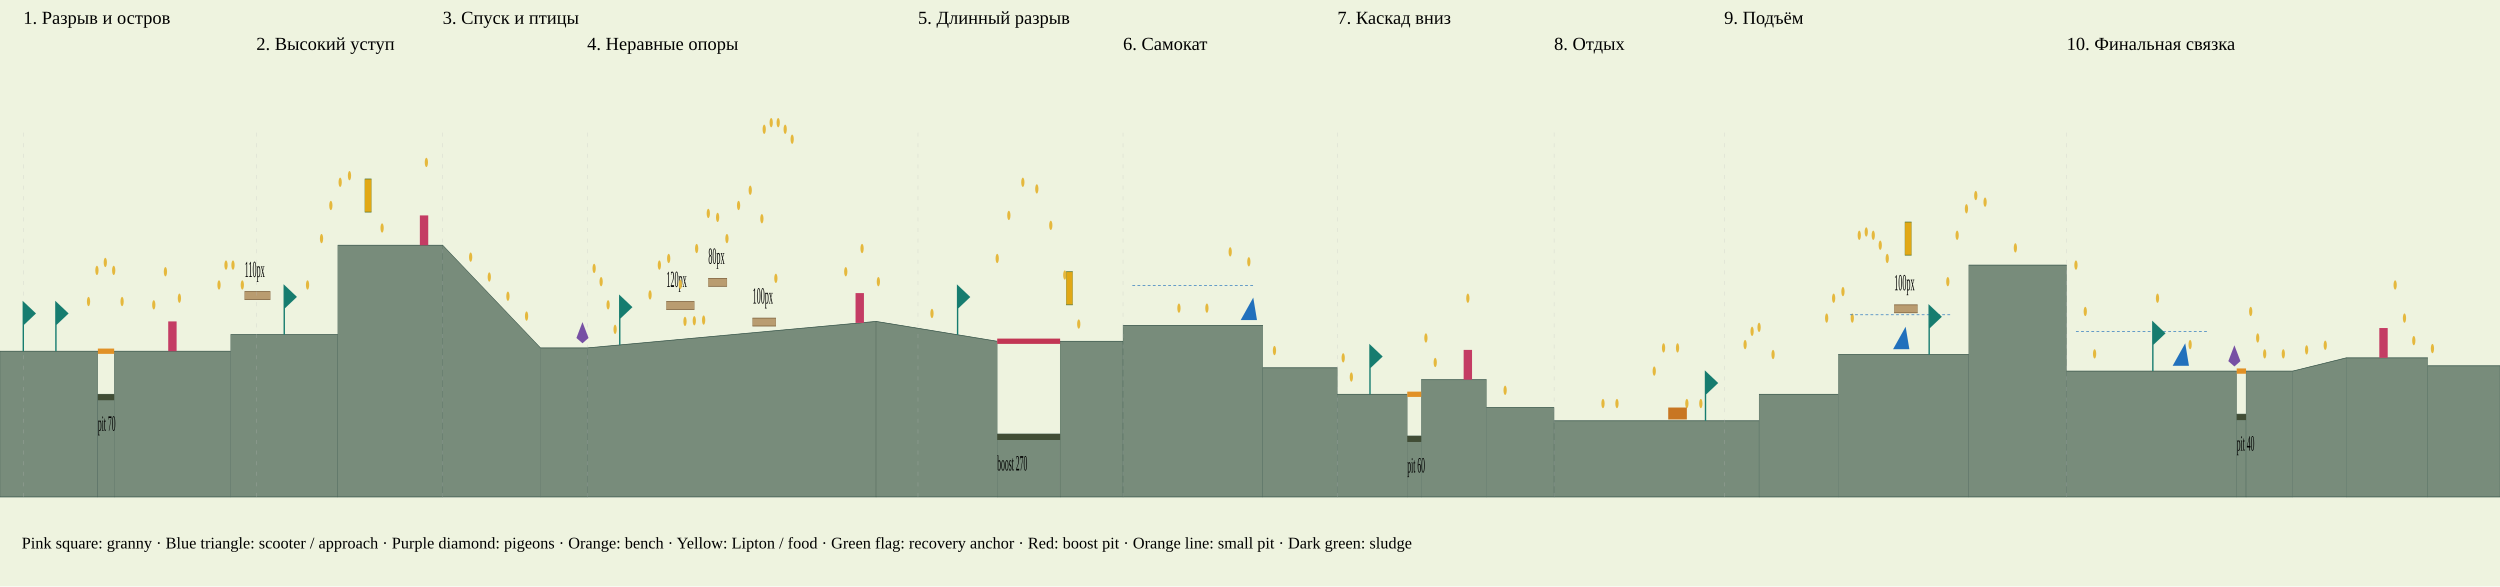
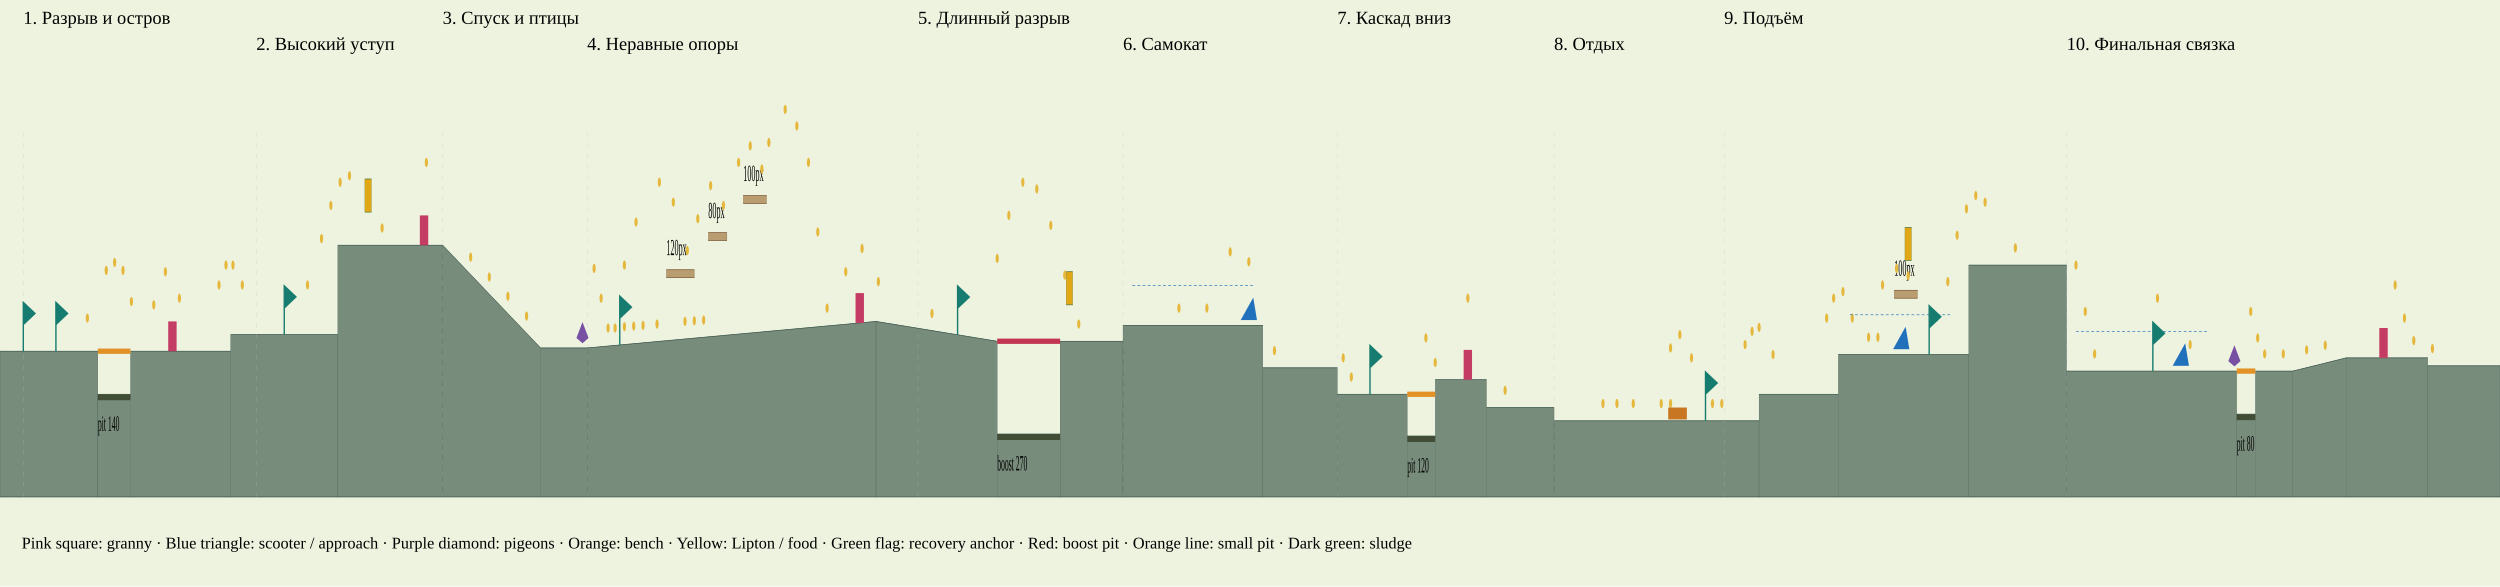
<svg xmlns="http://www.w3.org/2000/svg" width="2302" height="540" viewBox="0 0 2302 540">
  <rect width="100%" height="100%" fill="#eef3df" />
  <g transform="translate(0 55) scale(0.2145387 .61)">
    <path d="M0,440L420,440V660H0Z" fill="#788c7b" stroke="#29483e" />
-     <path d="M420,505L490,505V660H420Z" fill="#788c7b" stroke="#29483e" />
-     <path d="M490,440L990,440V660H490Z" fill="#788c7b" stroke="#29483e" />
+     <path d="M420,505L560,505V660H420Z" fill="#788c7b" stroke="#29483e" />
+     <path d="M560,440L990,440V660H560Z" fill="#788c7b" stroke="#29483e" />
    <path d="M990,415L1450,415V660H990Z" fill="#788c7b" stroke="#29483e" />
    <path d="M1450,280L1900,280V660H1450Z" fill="#788c7b" stroke="#29483e" />
    <path d="M1900,280L2320,435V660H1900Z" fill="#788c7b" stroke="#29483e" />
    <path d="M2320,435L2520,435V660H2320Z" fill="#788c7b" stroke="#29483e" />
    <path d="M2520,435L3760,395V660H2520Z" fill="#788c7b" stroke="#29483e" />
    <path d="M3760,395L4280,425V660H3760Z" fill="#788c7b" stroke="#29483e" />
    <path d="M4280,565L4550,565V660H4280Z" fill="#788c7b" stroke="#29483e" />
    <path d="M4550,425L4820,425V660H4550Z" fill="#788c7b" stroke="#29483e" />
    <path d="M4820,401L5420,401V660H4820Z" fill="#788c7b" stroke="#29483e" />
    <path d="M5420,465L5740,465V660H5420Z" fill="#788c7b" stroke="#29483e" />
    <path d="M5740,505L6040,505V660H5740Z" fill="#788c7b" stroke="#29483e" />
-     <path d="M6040,568L6100,568V660H6040Z" fill="#788c7b" stroke="#29483e" />
-     <path d="M6100,483L6380,483V660H6100Z" fill="#788c7b" stroke="#29483e" />
+     <path d="M6040,568L6160,568V660H6040Z" fill="#788c7b" stroke="#29483e" />
+     <path d="M6160,483L6380,483V660H6160Z" fill="#788c7b" stroke="#29483e" />
    <path d="M6380,525L6670,525V660H6380Z" fill="#788c7b" stroke="#29483e" />
    <path d="M6670,545L7550,545V660H6670Z" fill="#788c7b" stroke="#29483e" />
    <path d="M7550,505L7890,505V660H7550Z" fill="#788c7b" stroke="#29483e" />
    <path d="M7890,445L8450,445V660H7890Z" fill="#788c7b" stroke="#29483e" />
    <path d="M8450,310L8870,310V660H8450Z" fill="#788c7b" stroke="#29483e" />
    <path d="M8870,470L9600,470V660H8870Z" fill="#788c7b" stroke="#29483e" />
-     <path d="M9600,535L9640,535V660H9600Z" fill="#788c7b" stroke="#29483e" />
-     <path d="M9640,470L9840,470V660H9640Z" fill="#788c7b" stroke="#29483e" />
+     <path d="M9600,535L9680,535V660H9600Z" fill="#788c7b" stroke="#29483e" />
+     <path d="M9680,470L9840,470V660H9680Z" fill="#788c7b" stroke="#29483e" />
    <path d="M9840,470L10070,450V660H9840Z" fill="#788c7b" stroke="#29483e" />
    <path d="M10070,450L10420,450V660H10070Z" fill="#788c7b" stroke="#29483e" />
    <path d="M10420,462L10730,462V660H10420Z" fill="#788c7b" stroke="#29483e" />
-     <rect x="420" y="505" width="70" height="9" fill="#414d35" />
-     <path d="M420,440h70" stroke="#e19126" stroke-width="8" />
-     <text x="420" y="560" font-size="33">pit 70</text>
+     <rect x="420" y="505" width="140" height="9" fill="#414d35" />
+     <path d="M420,440h140" stroke="#e19126" stroke-width="8" />
+     <text x="420" y="560" font-size="33">pit 140</text>
    <rect x="4280" y="565" width="270" height="9" fill="#414d35" />
    <path d="M4280,424.942h270" stroke="#c23654" stroke-width="8" />
    <text x="4280" y="620" font-size="33">boost 270</text>
-     <rect x="6040" y="568" width="60" height="9" fill="#414d35" />
-     <path d="M6040,505h60" stroke="#e19126" stroke-width="8" />
-     <text x="6040" y="623" font-size="33">pit 60</text>
-     <rect x="9600" y="535" width="40" height="9" fill="#414d35" />
-     <path d="M9600,470h40" stroke="#e19126" stroke-width="8" />
-     <text x="9600" y="590" font-size="33">pit 40</text>
-     <rect x="2860" y="365" width="120" height="12" fill="#b99c70" stroke="#70512c" />
-     <text x="2860" y="343" font-size="35">120px</text>
-     <rect x="3040" y="330" width="80" height="12" fill="#b99c70" stroke="#70512c" />
-     <text x="3040" y="308" font-size="35">80px</text>
-     <rect x="3230" y="390" width="100" height="12" fill="#b99c70" stroke="#70512c" />
-     <text x="3230" y="368" font-size="35">100px</text>
-     <rect x="1050" y="350" width="110" height="12" fill="#b99c70" stroke="#70512c" />
-     <text x="1050" y="328" font-size="35">110px</text>
-     <rect x="8130" y="370" width="100" height="12" fill="#b99c70" stroke="#70512c" />
-     <text x="8130" y="348" font-size="35">100px</text>
+     <rect x="6040" y="568" width="120" height="9" fill="#414d35" />
+     <path d="M6040,505h120" stroke="#e19126" stroke-width="8" />
+     <text x="6040" y="623" font-size="33">pit 120</text>
+     <rect x="9600" y="535" width="80" height="9" fill="#414d35" />
+     <path d="M9600,470h80" stroke="#e19126" stroke-width="8" />
+     <text x="9600" y="590" font-size="33">pit 80</text>
+     <rect x="2860" y="317" width="120" height="12" fill="#b99c70" stroke="#70512c" />
+     <text x="2860" y="295" font-size="35">120px</text>
+     <rect x="3040" y="261" width="80" height="12" fill="#b99c70" stroke="#70512c" />
+     <text x="3040" y="239" font-size="35">80px</text>
+     <rect x="3190" y="205" width="100" height="12" fill="#b99c70" stroke="#70512c" />
+     <text x="3190" y="183" font-size="35">100px</text>
+     <rect x="8130" y="348" width="100" height="12" fill="#b99c70" stroke="#70512c" />
+     <text x="8130" y="326" font-size="35">100px</text>
    <path d="M100,110V660" stroke="#bbb" stroke-dasharray="6 10" />
    <path d="M1100,110V660" stroke="#bbb" stroke-dasharray="6 10" />
    <path d="M1900,110V660" stroke="#bbb" stroke-dasharray="6 10" />
    <path d="M2520,110V660" stroke="#bbb" stroke-dasharray="6 10" />
    <path d="M3940,110V660" stroke="#bbb" stroke-dasharray="6 10" />
    <path d="M4820,110V660" stroke="#bbb" stroke-dasharray="6 10" />
    <path d="M5740,110V660" stroke="#bbb" stroke-dasharray="6 10" />
    <path d="M6670,110V660" stroke="#bbb" stroke-dasharray="6 10" />
    <path d="M7400,110V660" stroke="#bbb" stroke-dasharray="6 10" />
    <path d="M8870,110V660" stroke="#bbb" stroke-dasharray="6 10" />
-     <circle cx="380" cy="365" r="7" fill="#e5b83d" />
-     <circle cx="416" cy="318" r="7" fill="#e5b83d" />
-     <circle cx="452" cy="306" r="7" fill="#e5b83d" />
-     <circle cx="488" cy="318" r="7" fill="#e5b83d" />
-     <circle cx="524" cy="365" r="7" fill="#e5b83d" />
+     <circle cx="375" cy="390" r="7" fill="#e5b83d" />
+     <circle cx="456" cy="318" r="7" fill="#e5b83d" />
+     <circle cx="492" cy="306" r="7" fill="#e5b83d" />
+     <circle cx="528" cy="318" r="7" fill="#e5b83d" />
+     <circle cx="564" cy="365" r="7" fill="#e5b83d" />
    <circle cx="660" cy="370" r="7" fill="#e5b83d" />
    <circle cx="710" cy="320" r="7" fill="#e5b83d" />
    <circle cx="770" cy="360" r="7" fill="#e5b83d" />
    <circle cx="940" cy="340" r="7" fill="#e5b83d" />
    <circle cx="970" cy="310" r="7" fill="#e5b83d" />
    <circle cx="1000" cy="310" r="7" fill="#e5b83d" />
    <circle cx="1040" cy="340" r="7" fill="#e5b83d" />
    <circle cx="1320" cy="340" r="7" fill="#e5b83d" />
    <circle cx="1380" cy="270" r="7" fill="#e5b83d" />
    <circle cx="1420" cy="220" r="7" fill="#e5b83d" />
    <circle cx="1460" cy="185" r="7" fill="#e5b83d" />
    <circle cx="1500" cy="175" r="7" fill="#e5b83d" />
    <circle cx="1580" cy="205" r="7" fill="#e5b83d" />
    <circle cx="1640" cy="254" r="7" fill="#e5b83d" />
    <circle cx="1830" cy="155" r="7" fill="#e5b83d" />
    <circle cx="2020" cy="298" r="7" fill="#e5b83d" />
    <circle cx="2100" cy="328" r="7" fill="#e5b83d" />
    <circle cx="2180" cy="357" r="7" fill="#e5b83d" />
    <circle cx="2260" cy="387" r="7" fill="#e5b83d" />
    <circle cx="2550" cy="315" r="7" fill="#e5b83d" />
-     <circle cx="2580" cy="335" r="7" fill="#e5b83d" />
-     <circle cx="2610" cy="370" r="7" fill="#e5b83d" />
-     <circle cx="2640" cy="407" r="7" fill="#e5b83d" />
-     <circle cx="2790" cy="355" r="7" fill="#e5b83d" />
-     <circle cx="2830" cy="310" r="7" fill="#e5b83d" />
-     <circle cx="2870" cy="300" r="7" fill="#e5b83d" />
-     <circle cx="2920" cy="339" r="7" fill="#e5b83d" />
-     <circle cx="2990" cy="285" r="7" fill="#e5b83d" />
-     <circle cx="3040" cy="232" r="7" fill="#e5b83d" />
-     <circle cx="3080" cy="238" r="7" fill="#e5b83d" />
-     <circle cx="3120" cy="270" r="7" fill="#e5b83d" />
-     <circle cx="3170" cy="220" r="7" fill="#e5b83d" />
-     <circle cx="3220" cy="197" r="7" fill="#e5b83d" />
-     <circle cx="3270" cy="240" r="7" fill="#e5b83d" />
-     <circle cx="3330" cy="330" r="7" fill="#e5b83d" />
-     <circle cx="3280" cy="105" r="7" fill="#e5b83d" />
-     <circle cx="3310" cy="95" r="7" fill="#e5b83d" />
-     <circle cx="3340" cy="95" r="7" fill="#e5b83d" />
-     <circle cx="3370" cy="105" r="7" fill="#e5b83d" />
-     <circle cx="3400" cy="120" r="7" fill="#e5b83d" />
+     <circle cx="2580" cy="360" r="7" fill="#e5b83d" />
+     <circle cx="2610" cy="405" r="7" fill="#e5b83d" />
+     <circle cx="2640" cy="405" r="7" fill="#e5b83d" />
+     <circle cx="2680" cy="403" r="7" fill="#e5b83d" />
+     <circle cx="2720" cy="402" r="7" fill="#e5b83d" />
+     <circle cx="2760" cy="401" r="7" fill="#e5b83d" />
+     <circle cx="2820" cy="399" r="7" fill="#e5b83d" />
+     <circle cx="2680" cy="310" r="7" fill="#e5b83d" />
+     <circle cx="2730" cy="245" r="7" fill="#e5b83d" />
+     <circle cx="2830" cy="185" r="7" fill="#e5b83d" />
+     <circle cx="2890" cy="215" r="7" fill="#e5b83d" />
+     <circle cx="2950" cy="288" r="7" fill="#e5b83d" />
+     <circle cx="2995" cy="240" r="7" fill="#e5b83d" />
+     <circle cx="3050" cy="190" r="7" fill="#e5b83d" />
+     <circle cx="3105" cy="220" r="7" fill="#e5b83d" />
+     <circle cx="3170" cy="155" r="7" fill="#e5b83d" />
+     <circle cx="3220" cy="130" r="7" fill="#e5b83d" />
+     <circle cx="3270" cy="165" r="7" fill="#e5b83d" />
+     <circle cx="3300" cy="125" r="7" fill="#e5b83d" />
+     <circle cx="3370" cy="75" r="7" fill="#e5b83d" />
+     <circle cx="3420" cy="100" r="7" fill="#e5b83d" />
+     <circle cx="3470" cy="155" r="7" fill="#e5b83d" />
+     <circle cx="3510" cy="260" r="7" fill="#e5b83d" />
+     <circle cx="3550" cy="375" r="7" fill="#e5b83d" />
    <circle cx="2940" cy="395" r="7" fill="#e5b83d" />
    <circle cx="2980" cy="394" r="7" fill="#e5b83d" />
    <circle cx="3020" cy="393" r="7" fill="#e5b83d" />
    <circle cx="3630" cy="320" r="7" fill="#e5b83d" />
    <circle cx="3700" cy="285" r="7" fill="#e5b83d" />
    <circle cx="3770" cy="335" r="7" fill="#e5b83d" />
    <circle cx="4000" cy="383" r="7" fill="#e5b83d" />
    <circle cx="4280" cy="300" r="7" fill="#e5b83d" />
    <circle cx="4330" cy="235" r="7" fill="#e5b83d" />
    <circle cx="4390" cy="185" r="7" fill="#e5b83d" />
    <circle cx="4450" cy="195" r="7" fill="#e5b83d" />
    <circle cx="4510" cy="250" r="7" fill="#e5b83d" />
    <circle cx="4570" cy="325" r="7" fill="#e5b83d" />
    <circle cx="4630" cy="399" r="7" fill="#e5b83d" />
    <circle cx="5060" cy="375" r="7" fill="#e5b83d" />
    <circle cx="5180" cy="375" r="7" fill="#e5b83d" />
    <circle cx="5280" cy="290" r="7" fill="#e5b83d" />
    <circle cx="5360" cy="305" r="7" fill="#e5b83d" />
    <circle cx="5470" cy="439" r="7" fill="#e5b83d" />
    <circle cx="5765" cy="450" r="7" fill="#e5b83d" />
    <circle cx="5800" cy="479" r="7" fill="#e5b83d" />
    <circle cx="6120" cy="420" r="7" fill="#e5b83d" />
    <circle cx="6160" cy="457" r="7" fill="#e5b83d" />
    <circle cx="6300" cy="360" r="7" fill="#e5b83d" />
    <circle cx="6460" cy="499" r="7" fill="#e5b83d" />
    <circle cx="6880" cy="519" r="7" fill="#e5b83d" />
    <circle cx="6940" cy="519" r="7" fill="#e5b83d" />
-     <circle cx="7100" cy="470" r="7" fill="#e5b83d" />
-     <circle cx="7140" cy="435" r="7" fill="#e5b83d" />
-     <circle cx="7200" cy="435" r="7" fill="#e5b83d" />
-     <circle cx="7240" cy="519" r="7" fill="#e5b83d" />
-     <circle cx="7300" cy="519" r="7" fill="#e5b83d" />
+     <circle cx="7010" cy="519" r="7" fill="#e5b83d" />
+     <circle cx="7130" cy="519" r="7" fill="#e5b83d" />
+     <circle cx="7170" cy="519" r="7" fill="#e5b83d" />
+     <circle cx="7170" cy="435" r="7" fill="#e5b83d" />
+     <circle cx="7210" cy="415" r="7" fill="#e5b83d" />
+     <circle cx="7260" cy="450" r="7" fill="#e5b83d" />
+     <circle cx="7350" cy="519" r="7" fill="#e5b83d" />
+     <circle cx="7390" cy="519" r="7" fill="#e5b83d" />
    <circle cx="7490" cy="430" r="7" fill="#e5b83d" />
    <circle cx="7520" cy="410" r="7" fill="#e5b83d" />
    <circle cx="7550" cy="404" r="7" fill="#e5b83d" />
    <circle cx="7610" cy="445" r="7" fill="#e5b83d" />
    <circle cx="7840" cy="390" r="7" fill="#e5b83d" />
    <circle cx="7870" cy="360" r="7" fill="#e5b83d" />
    <circle cx="7910" cy="350" r="7" fill="#e5b83d" />
    <circle cx="7950" cy="390" r="7" fill="#e5b83d" />
-     <circle cx="7980" cy="265" r="7" fill="#e5b83d" />
-     <circle cx="8010" cy="260" r="7" fill="#e5b83d" />
-     <circle cx="8040" cy="265" r="7" fill="#e5b83d" />
-     <circle cx="8070" cy="280" r="7" fill="#e5b83d" />
-     <circle cx="8100" cy="300" r="7" fill="#e5b83d" />
+     <circle cx="8020" cy="419" r="7" fill="#e5b83d" />
+     <circle cx="8060" cy="419" r="7" fill="#e5b83d" />
+     <circle cx="8080" cy="340" r="7" fill="#e5b83d" />
+     <circle cx="8140" cy="315" r="7" fill="#e5b83d" />
+     <circle cx="8190" cy="326" r="7" fill="#e5b83d" />
    <circle cx="8360" cy="335" r="7" fill="#e5b83d" />
    <circle cx="8400" cy="265" r="7" fill="#e5b83d" />
    <circle cx="8440" cy="225" r="7" fill="#e5b83d" />
    <circle cx="8480" cy="205" r="7" fill="#e5b83d" />
    <circle cx="8520" cy="215" r="7" fill="#e5b83d" />
    <circle cx="8650" cy="284" r="7" fill="#e5b83d" />
    <circle cx="8910" cy="310" r="7" fill="#e5b83d" />
    <circle cx="8950" cy="380" r="7" fill="#e5b83d" />
    <circle cx="8990" cy="444" r="7" fill="#e5b83d" />
    <circle cx="9260" cy="360" r="7" fill="#e5b83d" />
    <circle cx="9400" cy="430" r="7" fill="#e5b83d" />
    <circle cx="9660" cy="380" r="7" fill="#e5b83d" />
    <circle cx="9690" cy="420" r="7" fill="#e5b83d" />
    <circle cx="9720" cy="444" r="7" fill="#e5b83d" />
    <circle cx="9800" cy="444" r="7" fill="#e5b83d" />
    <circle cx="9900" cy="438" r="7" fill="#e5b83d" />
    <circle cx="9980" cy="431" r="7" fill="#e5b83d" />
    <circle cx="10280" cy="340" r="7" fill="#e5b83d" />
    <circle cx="10320" cy="390" r="7" fill="#e5b83d" />
    <circle cx="10360" cy="424" r="7" fill="#e5b83d" />
    <circle cx="10440" cy="436" r="7" fill="#e5b83d" />
    <rect x="1802" y="235" width="36" height="45" fill="#c43c64" />
    <rect x="6282" y="438" width="36" height="45" fill="#c43c64" />
    <rect x="10212" y="405" width="36" height="45" fill="#c43c64" />
    <rect x="722" y="395" width="36" height="45" fill="#c43c64" />
    <rect x="3672" y="352.258" width="36" height="45" fill="#c43c64" />
    <path d="M5325,393h70l-16,-34z" fill="#2170bc" />
    <path d="M4860,341h520" stroke="#2170bc" stroke-dasharray="12 10" />
    <path d="M9325,462h70l-16,-34z" fill="#2170bc" />
    <path d="M8910,410h570" stroke="#2170bc" stroke-dasharray="12 10" />
    <path d="M8125,437h70l-16,-34z" fill="#2170bc" />
    <path d="M7940,385h440" stroke="#2170bc" stroke-dasharray="12 10" />
    <path d="M2474,420l26,-24 26,24 -26,8z" fill="#7750a4" />
    <path d="M9564,455l26,-24 26,24 -26,8z" fill="#7750a4" />
    <rect x="7160" y="525" width="80" height="18" fill="#c87622" />
    <rect x="1566" y="180" width="28" height="50" fill="#e1a815" stroke="#446d32" />
    <rect x="4576" y="320" width="28" height="50" fill="#e1a815" stroke="#446d32" />
-     <rect x="8176" y="245" width="28" height="50" fill="#e1a815" stroke="#446d32" />
+     <rect x="8176" y="253" width="28" height="50" fill="#e1a815" stroke="#446d32" />
    <path d="M100,440v-72l45,15 -45,15" fill="#167c6f" stroke="#167c6f" stroke-width="6" />
    <path d="M240,440v-72l45,15 -45,15" fill="#167c6f" stroke="#167c6f" stroke-width="6" />
    <path d="M1220,415v-72l45,15 -45,15" fill="#167c6f" stroke="#167c6f" stroke-width="6" />
    <path d="M2660,430.484v-72l45,15 -45,15" fill="#167c6f" stroke="#167c6f" stroke-width="6" />
    <path d="M4110,415.192v-72l45,15 -45,15" fill="#167c6f" stroke="#167c6f" stroke-width="6" />
    <path d="M5880,505v-72l45,15 -45,15" fill="#167c6f" stroke="#167c6f" stroke-width="6" />
    <path d="M7320,545v-72l45,15 -45,15" fill="#167c6f" stroke="#167c6f" stroke-width="6" />
    <path d="M8280,445v-72l45,15 -45,15" fill="#167c6f" stroke="#167c6f" stroke-width="6" />
    <path d="M9240,470v-72l45,15 -45,15" fill="#167c6f" stroke="#167c6f" stroke-width="6" />
  </g>
  <text x="21.454" y="22" font-size="17">1. Разрыв и остров</text>
  <text x="235.993" y="46" font-size="17">2. Высокий уступ</text>
  <text x="407.623" y="22" font-size="17">3. Спуск и птицы</text>
  <text x="540.637" y="46" font-size="17">4. Неравные опоры</text>
  <text x="845.282" y="22" font-size="17">5. Длинный разрыв</text>
  <text x="1034.076" y="46" font-size="17">6. Самокат</text>
  <text x="1231.452" y="22" font-size="17">7. Каскад вниз</text>
  <text x="1430.973" y="46" font-size="17">8. Отдых</text>
  <text x="1587.586" y="22" font-size="17">9. Подъём</text>
  <text x="1902.958" y="46" font-size="17">10. Финальная связка</text>
  <text x="20" y="505" font-size="15">Pink square: granny · Blue triangle: scooter / approach · Purple diamond: pigeons · Orange: bench · Yellow: Lipton / food · Green flag: recovery anchor · Red: boost pit · Orange line: small pit · Dark green: sludge</text>
</svg>
